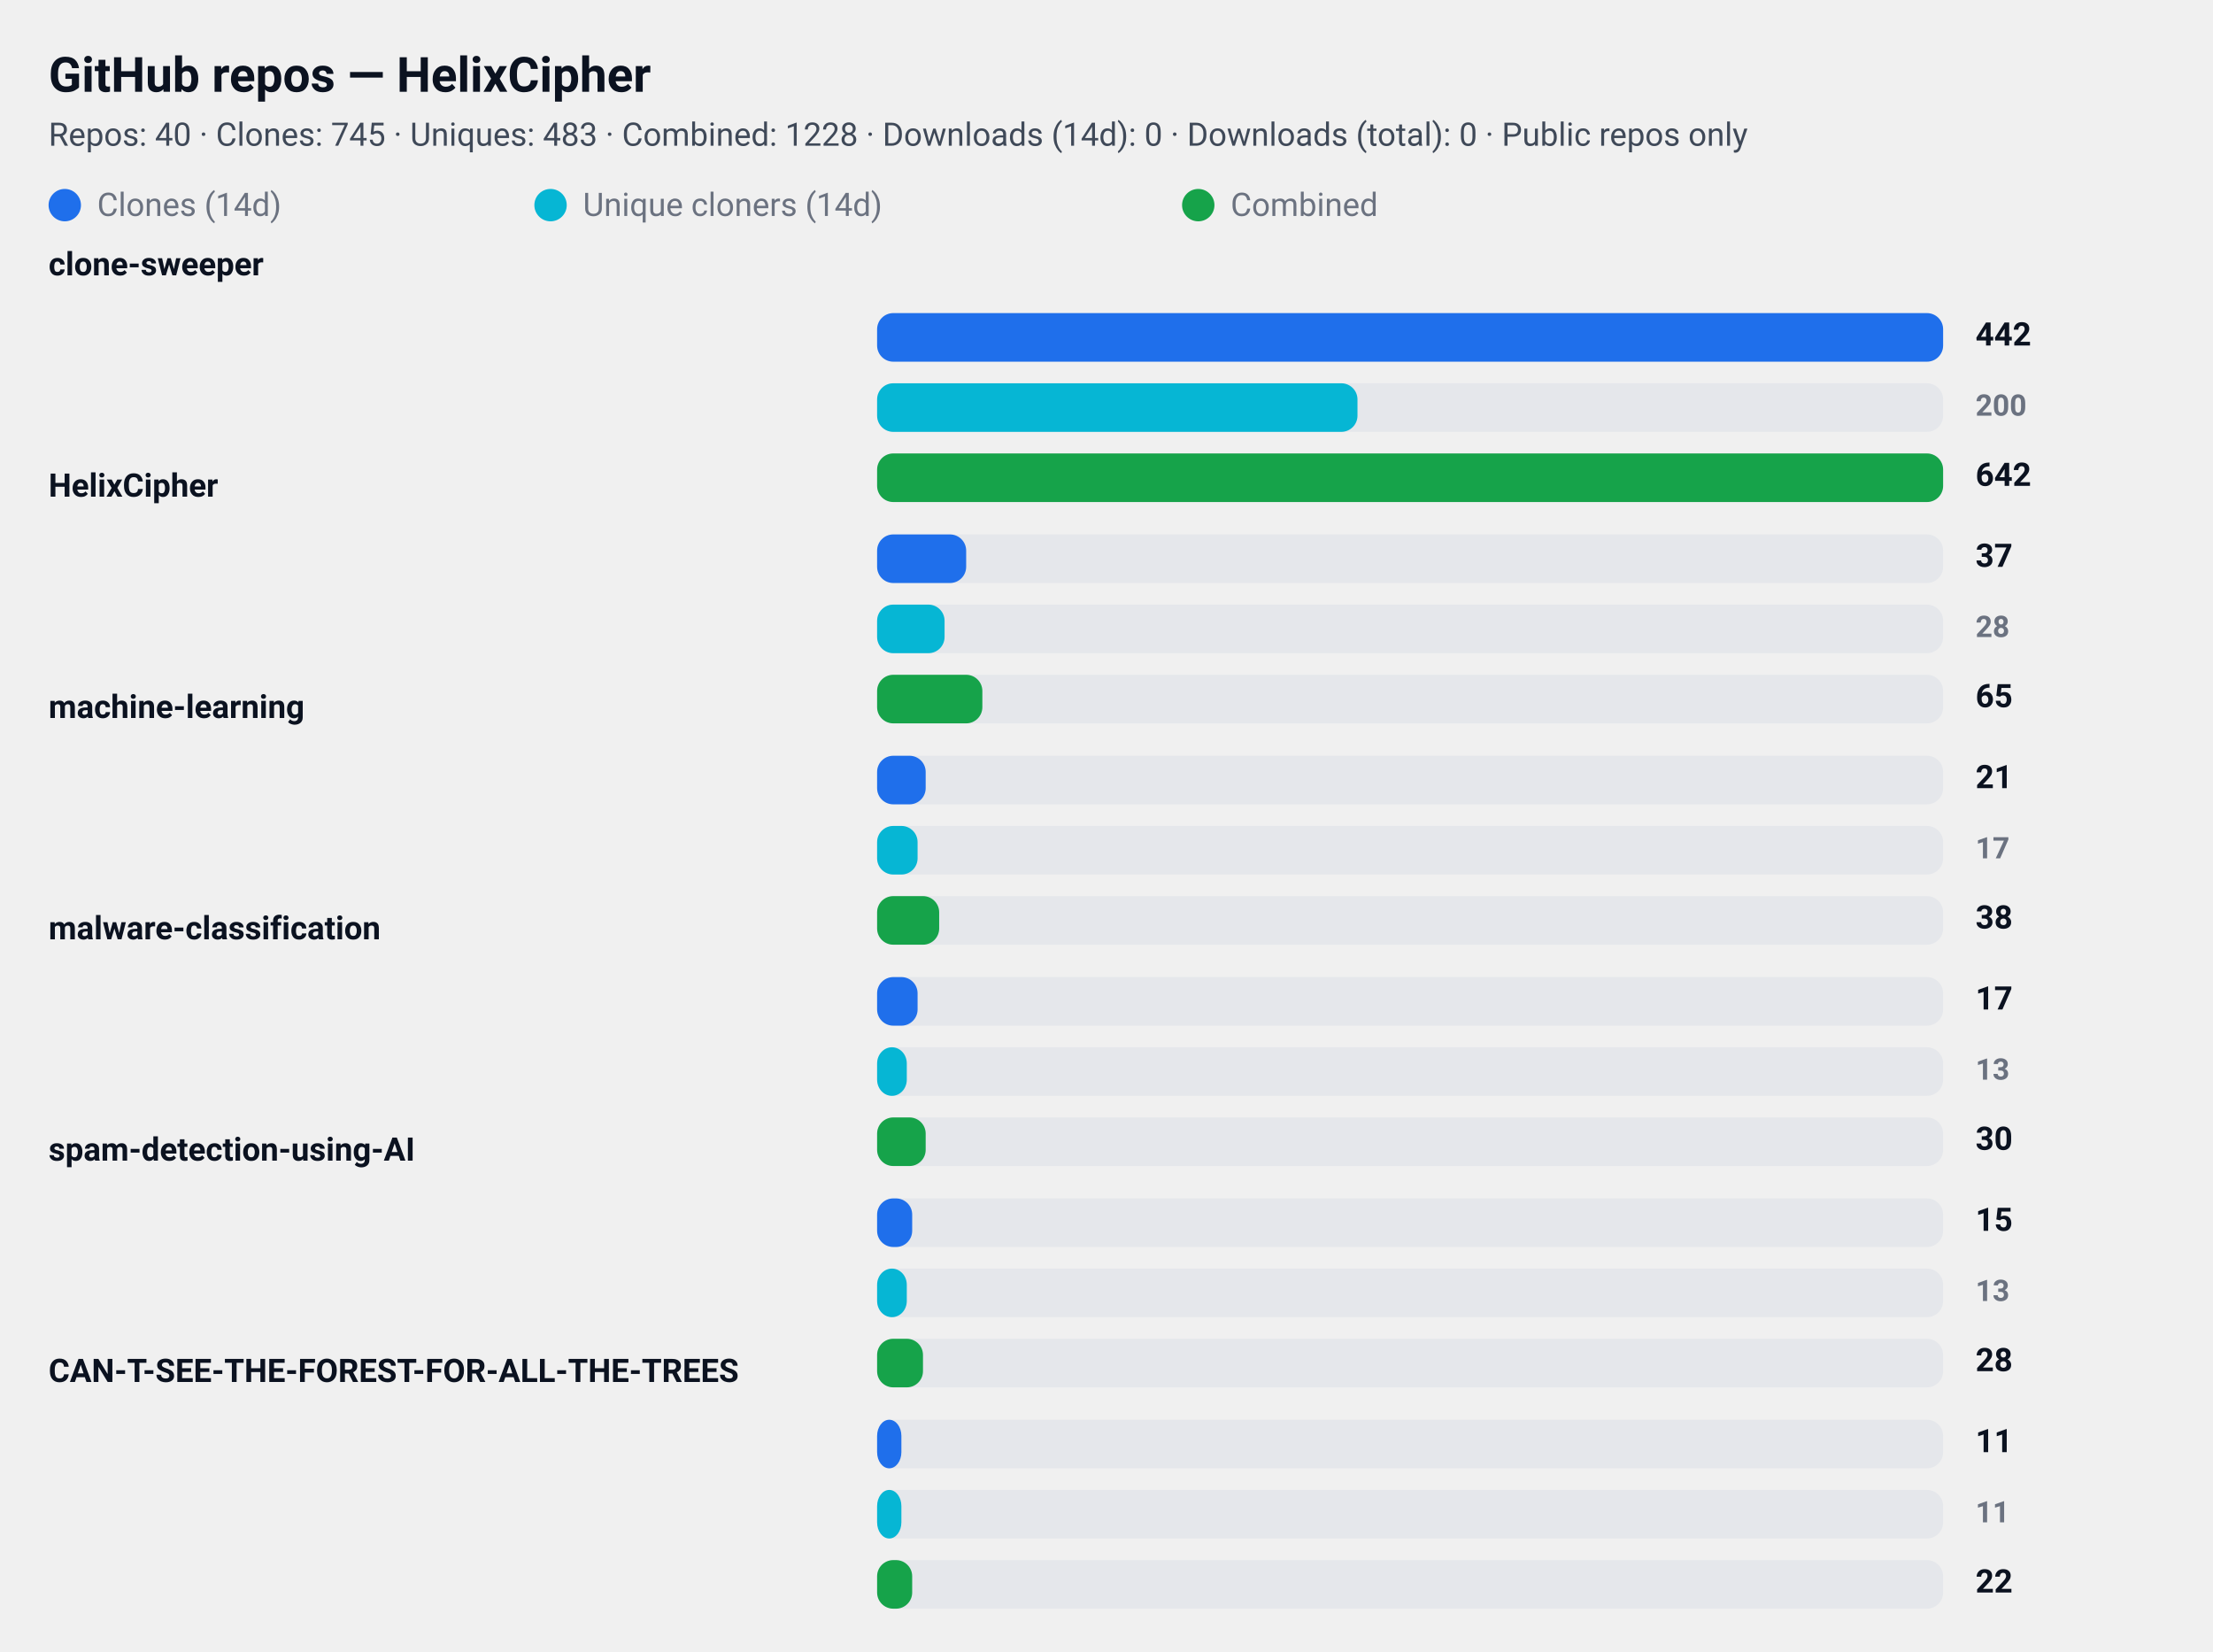
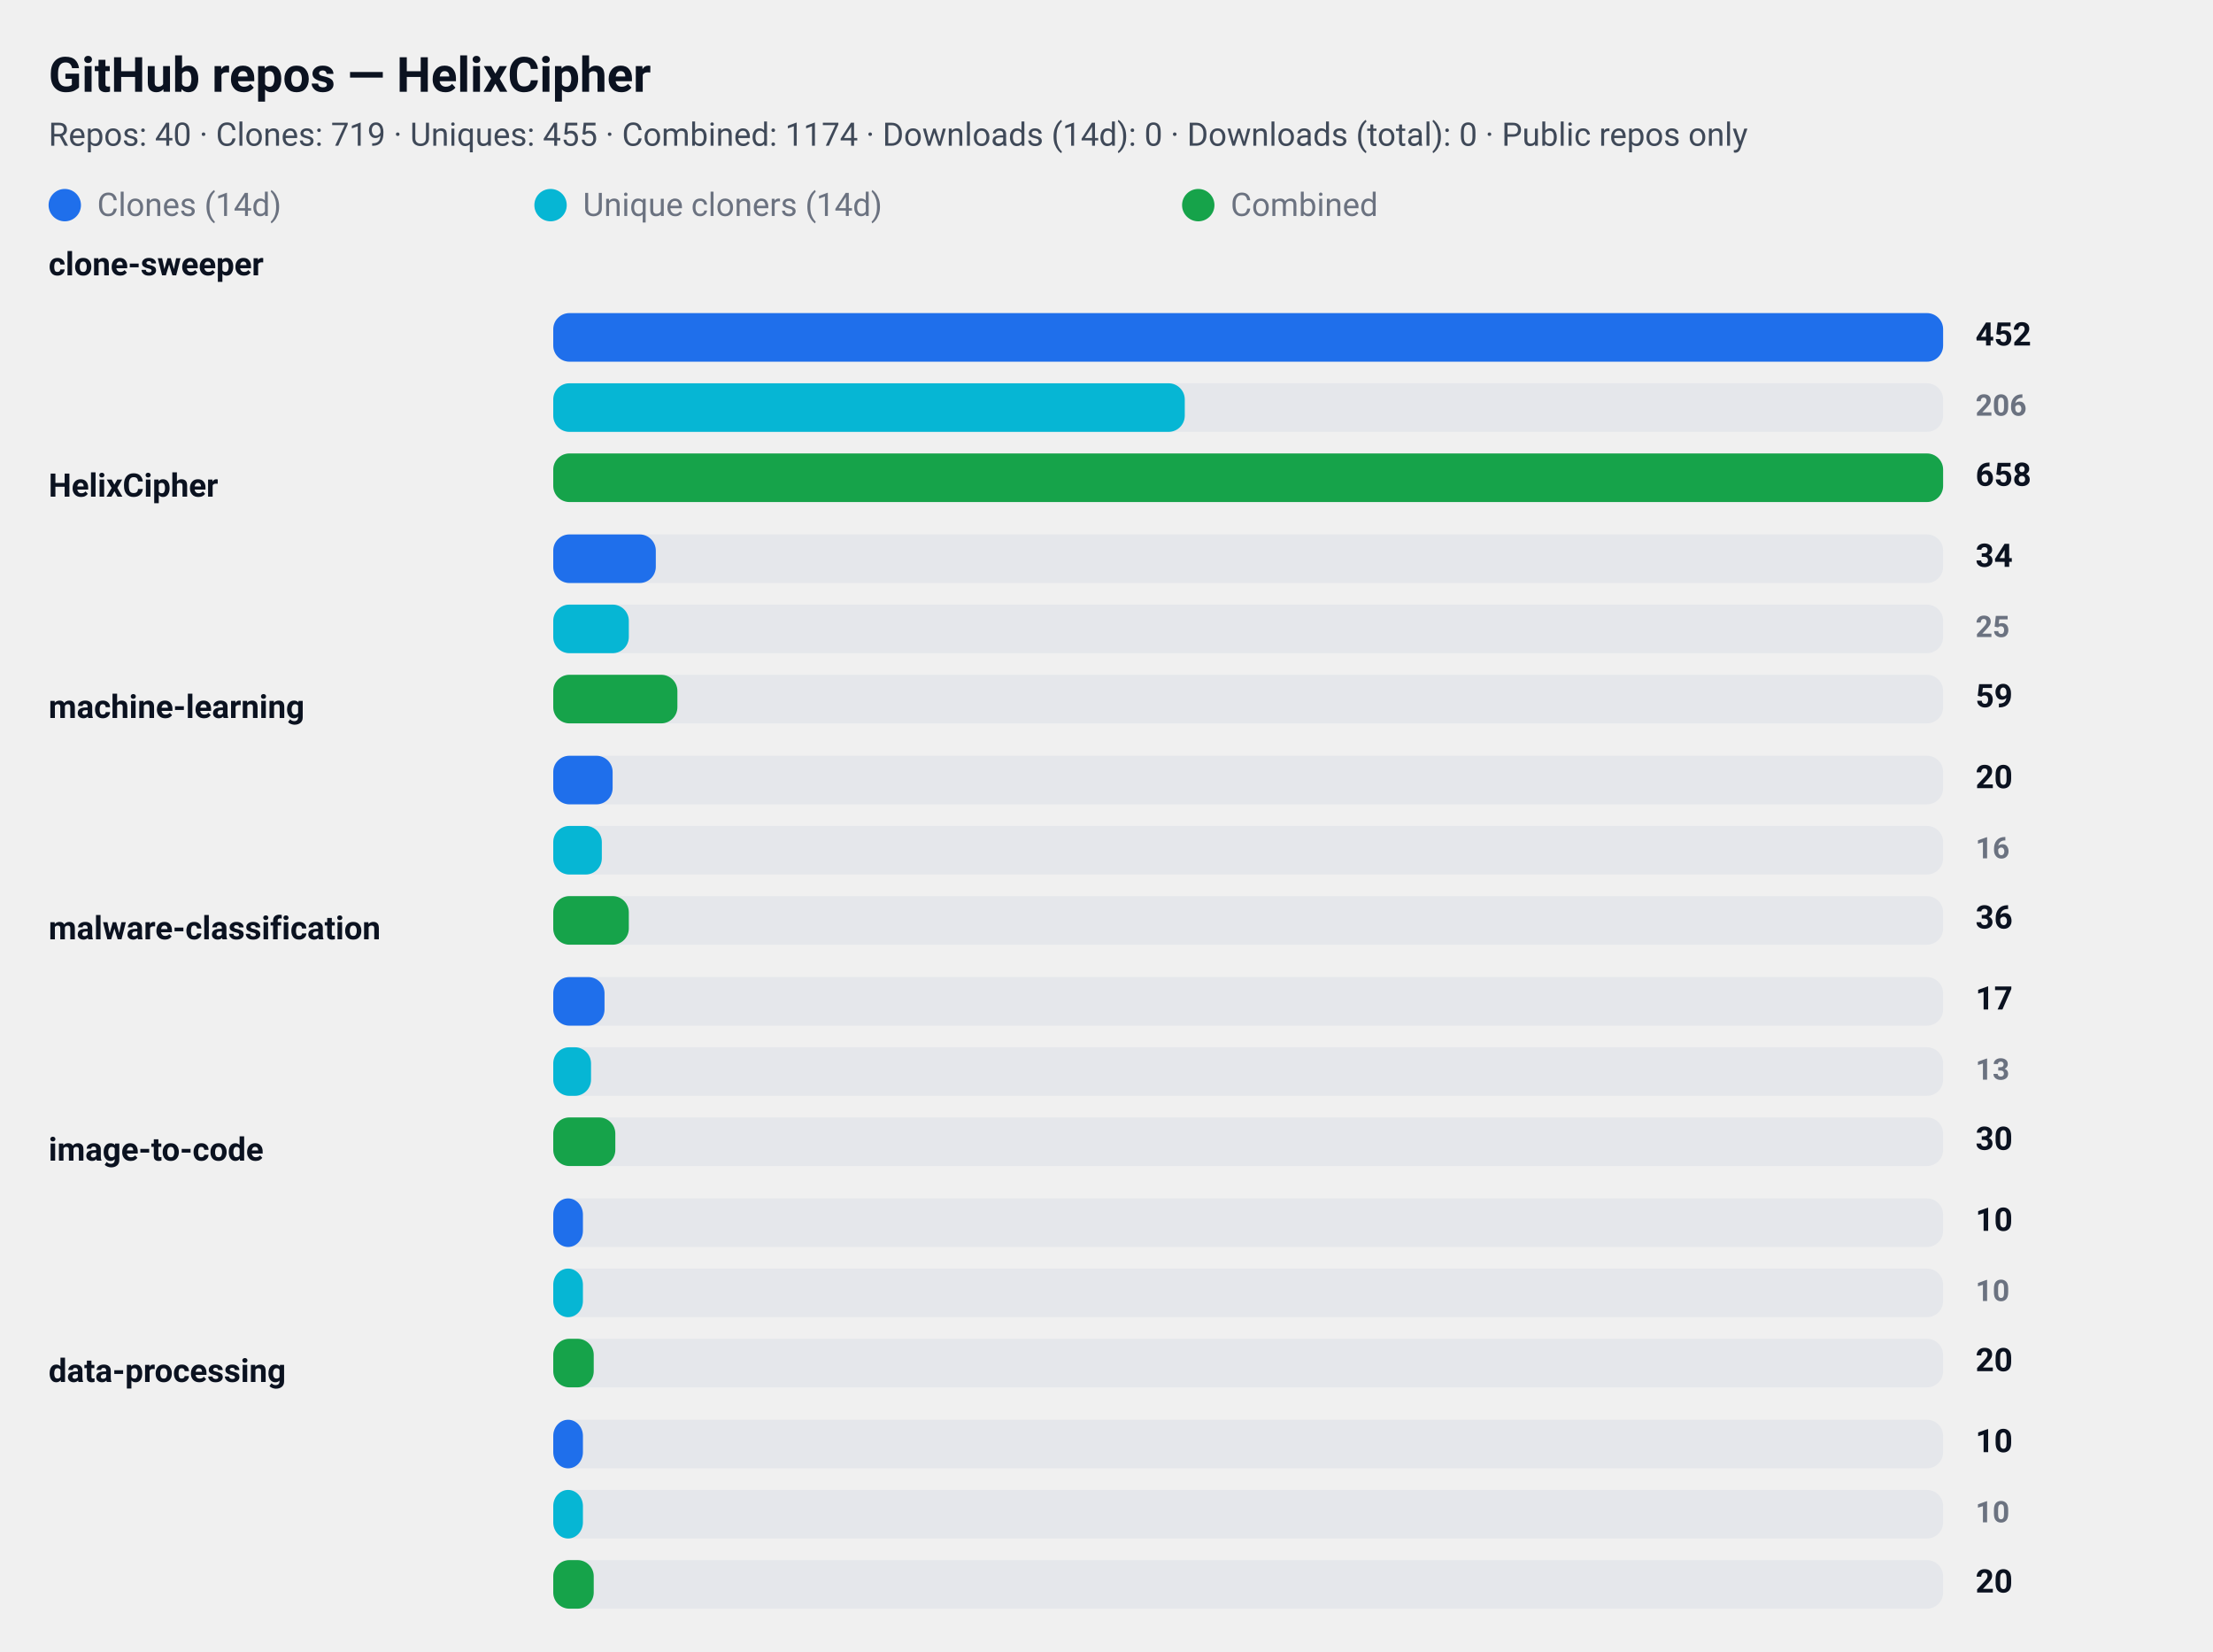
<svg xmlns="http://www.w3.org/2000/svg" width="820" height="612" viewBox="0 0 820 612" role="img" aria-label="GitHub repository clone statistics">
  <style>
  .card  { font-family: "Segoe UI", Roboto, "Helvetica Neue", Arial, sans-serif; }
  .title { font-weight: 700; font-size: 18px; fill: #0b1220; }
  .meta  { font-weight: 400; font-size: 12px; fill: #374151; opacity: 0.95; }
  .label { font-weight: 600; font-size: 12px; fill: #0b1220; }
  .count { font-weight: 700; font-size: 12px; fill: #0b1220; text-anchor: start; }
  .count-small { font-weight: 600; font-size: 11px; fill:#6b7280; text-anchor: start; }
  .muted { font-size:12px; fill:#6b7280; }

  .bar-clone { fill: #1f6feb; rx:6; }
  .bar-uniq  { fill: #06b6d4; rx:6; }
  .bar-comb  { fill: #16a34a; rx:6; }

  .bar-bg { fill: #e5e7eb; rx:6; }
  @media (prefers-color-scheme: dark) {
    .title, .meta, .label, .count, .count-small, .muted { fill: #ffffff; }
    .meta, .count-small { opacity: 0.9; }
  }
</style>
  <rect x="0" y="0" width="820" height="612" rx="12" fill="transparent" />
  <text x="18" y="34" class="title card">GitHub repos — HelixCipher</text>
-   <text x="18" y="54" class="meta card">Repos: 40 · Clones: 745 · Uniques: 483 · Combined: 1228 · Downloads (14d): 0 · Downloads (total): 0 · Public repos only</text>
+   <text x="18" y="54" class="meta card">Repos: 40 · Clones: 719 · Uniques: 455 · Combined: 1174 · Downloads (14d): 0 · Downloads (total): 0 · Public repos only</text>
  <g id="legend">
    <rect x="18" y="70" width="12" height="12" class="bar-clone" />
    <text x="36" y="80" class="muted card">Clones (14d)</text>
    <rect x="198" y="70" width="12" height="12" class="bar-uniq" />
    <text x="216" y="80" class="muted card">Unique cloners (14d)</text>
    <rect x="438" y="70" width="12" height="12" class="bar-comb" />
    <text x="456" y="80" class="muted card">Combined</text>
  </g>
  <text x="18" y="102" class="label card">clone-sweeper</text>
-   <rect x="325" y="116" width="395" height="18" class="bar-bg" />
-   <rect x="325" y="116" width="395" height="18" class="bar-clone" />
-   <text x="732" y="128" class="count card">442</text>
-   <rect x="325" y="142" width="395" height="18" class="bar-bg" />
-   <rect x="325" y="142" width="178" height="18" class="bar-uniq" />
-   <text x="732" y="154" class="count-small card">200</text>
-   <rect x="325" y="168" width="395" height="18" class="bar-bg" />
-   <rect x="325" y="168" width="395" height="18" class="bar-comb" />
-   <text x="732" y="180" class="count card">642</text>
+   <rect x="205" y="116" width="515" height="18" class="bar-bg" />
+   <rect x="205" y="116" width="515" height="18" class="bar-clone" />
+   <text x="732" y="128" class="count card">452</text>
+   <rect x="205" y="142" width="515" height="18" class="bar-bg" />
+   <rect x="205" y="142" width="234" height="18" class="bar-uniq" />
+   <text x="732" y="154" class="count-small card">206</text>
+   <rect x="205" y="168" width="515" height="18" class="bar-bg" />
+   <rect x="205" y="168" width="515" height="18" class="bar-comb" />
+   <text x="732" y="180" class="count card">658</text>
  <text x="18" y="184" class="label card">HelixCipher</text>
-   <rect x="325" y="198" width="395" height="18" class="bar-bg" />
-   <rect x="325" y="198" width="33" height="18" class="bar-clone" />
-   <text x="732" y="210" class="count card">37</text>
-   <rect x="325" y="224" width="395" height="18" class="bar-bg" />
-   <rect x="325" y="224" width="25" height="18" class="bar-uniq" />
-   <text x="732" y="236" class="count-small card">28</text>
-   <rect x="325" y="250" width="395" height="18" class="bar-bg" />
-   <rect x="325" y="250" width="39" height="18" class="bar-comb" />
-   <text x="732" y="262" class="count card">65</text>
+   <rect x="205" y="198" width="515" height="18" class="bar-bg" />
+   <rect x="205" y="198" width="38" height="18" class="bar-clone" />
+   <text x="732" y="210" class="count card">34</text>
+   <rect x="205" y="224" width="515" height="18" class="bar-bg" />
+   <rect x="205" y="224" width="28" height="18" class="bar-uniq" />
+   <text x="732" y="236" class="count-small card">25</text>
+   <rect x="205" y="250" width="515" height="18" class="bar-bg" />
+   <rect x="205" y="250" width="46" height="18" class="bar-comb" />
+   <text x="732" y="262" class="count card">59</text>
  <text x="18" y="266" class="label card">machine-learning</text>
-   <rect x="325" y="280" width="395" height="18" class="bar-bg" />
-   <rect x="325" y="280" width="18" height="18" class="bar-clone" />
-   <text x="732" y="292" class="count card">21</text>
-   <rect x="325" y="306" width="395" height="18" class="bar-bg" />
-   <rect x="325" y="306" width="15" height="18" class="bar-uniq" />
-   <text x="732" y="318" class="count-small card">17</text>
-   <rect x="325" y="332" width="395" height="18" class="bar-bg" />
-   <rect x="325" y="332" width="23" height="18" class="bar-comb" />
-   <text x="732" y="344" class="count card">38</text>
+   <rect x="205" y="280" width="515" height="18" class="bar-bg" />
+   <rect x="205" y="280" width="22" height="18" class="bar-clone" />
+   <text x="732" y="292" class="count card">20</text>
+   <rect x="205" y="306" width="515" height="18" class="bar-bg" />
+   <rect x="205" y="306" width="18" height="18" class="bar-uniq" />
+   <text x="732" y="318" class="count-small card">16</text>
+   <rect x="205" y="332" width="515" height="18" class="bar-bg" />
+   <rect x="205" y="332" width="28" height="18" class="bar-comb" />
+   <text x="732" y="344" class="count card">36</text>
  <text x="18" y="348" class="label card">malware-classification</text>
-   <rect x="325" y="362" width="395" height="18" class="bar-bg" />
-   <rect x="325" y="362" width="15" height="18" class="bar-clone" />
+   <rect x="205" y="362" width="515" height="18" class="bar-bg" />
+   <rect x="205" y="362" width="19" height="18" class="bar-clone" />
  <text x="732" y="374" class="count card">17</text>
-   <rect x="325" y="388" width="395" height="18" class="bar-bg" />
-   <rect x="325" y="388" width="11" height="18" class="bar-uniq" />
+   <rect x="205" y="388" width="515" height="18" class="bar-bg" />
+   <rect x="205" y="388" width="14" height="18" class="bar-uniq" />
  <text x="732" y="400" class="count-small card">13</text>
-   <rect x="325" y="414" width="395" height="18" class="bar-bg" />
-   <rect x="325" y="414" width="18" height="18" class="bar-comb" />
+   <rect x="205" y="414" width="515" height="18" class="bar-bg" />
+   <rect x="205" y="414" width="23" height="18" class="bar-comb" />
  <text x="732" y="426" class="count card">30</text>
-   <text x="18" y="430" class="label card">spam-detection-using-AI</text>
-   <rect x="325" y="444" width="395" height="18" class="bar-bg" />
-   <rect x="325" y="444" width="13" height="18" class="bar-clone" />
-   <text x="732" y="456" class="count card">15</text>
-   <rect x="325" y="470" width="395" height="18" class="bar-bg" />
-   <rect x="325" y="470" width="11" height="18" class="bar-uniq" />
-   <text x="732" y="482" class="count-small card">13</text>
-   <rect x="325" y="496" width="395" height="18" class="bar-bg" />
-   <rect x="325" y="496" width="17" height="18" class="bar-comb" />
-   <text x="732" y="508" class="count card">28</text>
-   <text x="18" y="512" class="label card">CAN-T-SEE-THE-FOREST-FOR-ALL-THE-TREES</text>
-   <rect x="325" y="526" width="395" height="18" class="bar-bg" />
-   <rect x="325" y="526" width="9" height="18" class="bar-clone" />
-   <text x="732" y="538" class="count card">11</text>
-   <rect x="325" y="552" width="395" height="18" class="bar-bg" />
-   <rect x="325" y="552" width="9" height="18" class="bar-uniq" />
-   <text x="732" y="564" class="count-small card">11</text>
-   <rect x="325" y="578" width="395" height="18" class="bar-bg" />
-   <rect x="325" y="578" width="13" height="18" class="bar-comb" />
-   <text x="732" y="590" class="count card">22</text>
+   <text x="18" y="430" class="label card">image-to-code</text>
+   <rect x="205" y="444" width="515" height="18" class="bar-bg" />
+   <rect x="205" y="444" width="11" height="18" class="bar-clone" />
+   <text x="732" y="456" class="count card">10</text>
+   <rect x="205" y="470" width="515" height="18" class="bar-bg" />
+   <rect x="205" y="470" width="11" height="18" class="bar-uniq" />
+   <text x="732" y="482" class="count-small card">10</text>
+   <rect x="205" y="496" width="515" height="18" class="bar-bg" />
+   <rect x="205" y="496" width="15" height="18" class="bar-comb" />
+   <text x="732" y="508" class="count card">20</text>
+   <text x="18" y="512" class="label card">data-processing</text>
+   <rect x="205" y="526" width="515" height="18" class="bar-bg" />
+   <rect x="205" y="526" width="11" height="18" class="bar-clone" />
+   <text x="732" y="538" class="count card">10</text>
+   <rect x="205" y="552" width="515" height="18" class="bar-bg" />
+   <rect x="205" y="552" width="11" height="18" class="bar-uniq" />
+   <text x="732" y="564" class="count-small card">10</text>
+   <rect x="205" y="578" width="515" height="18" class="bar-bg" />
+   <rect x="205" y="578" width="15" height="18" class="bar-comb" />
+   <text x="732" y="590" class="count card">20</text>
</svg>
